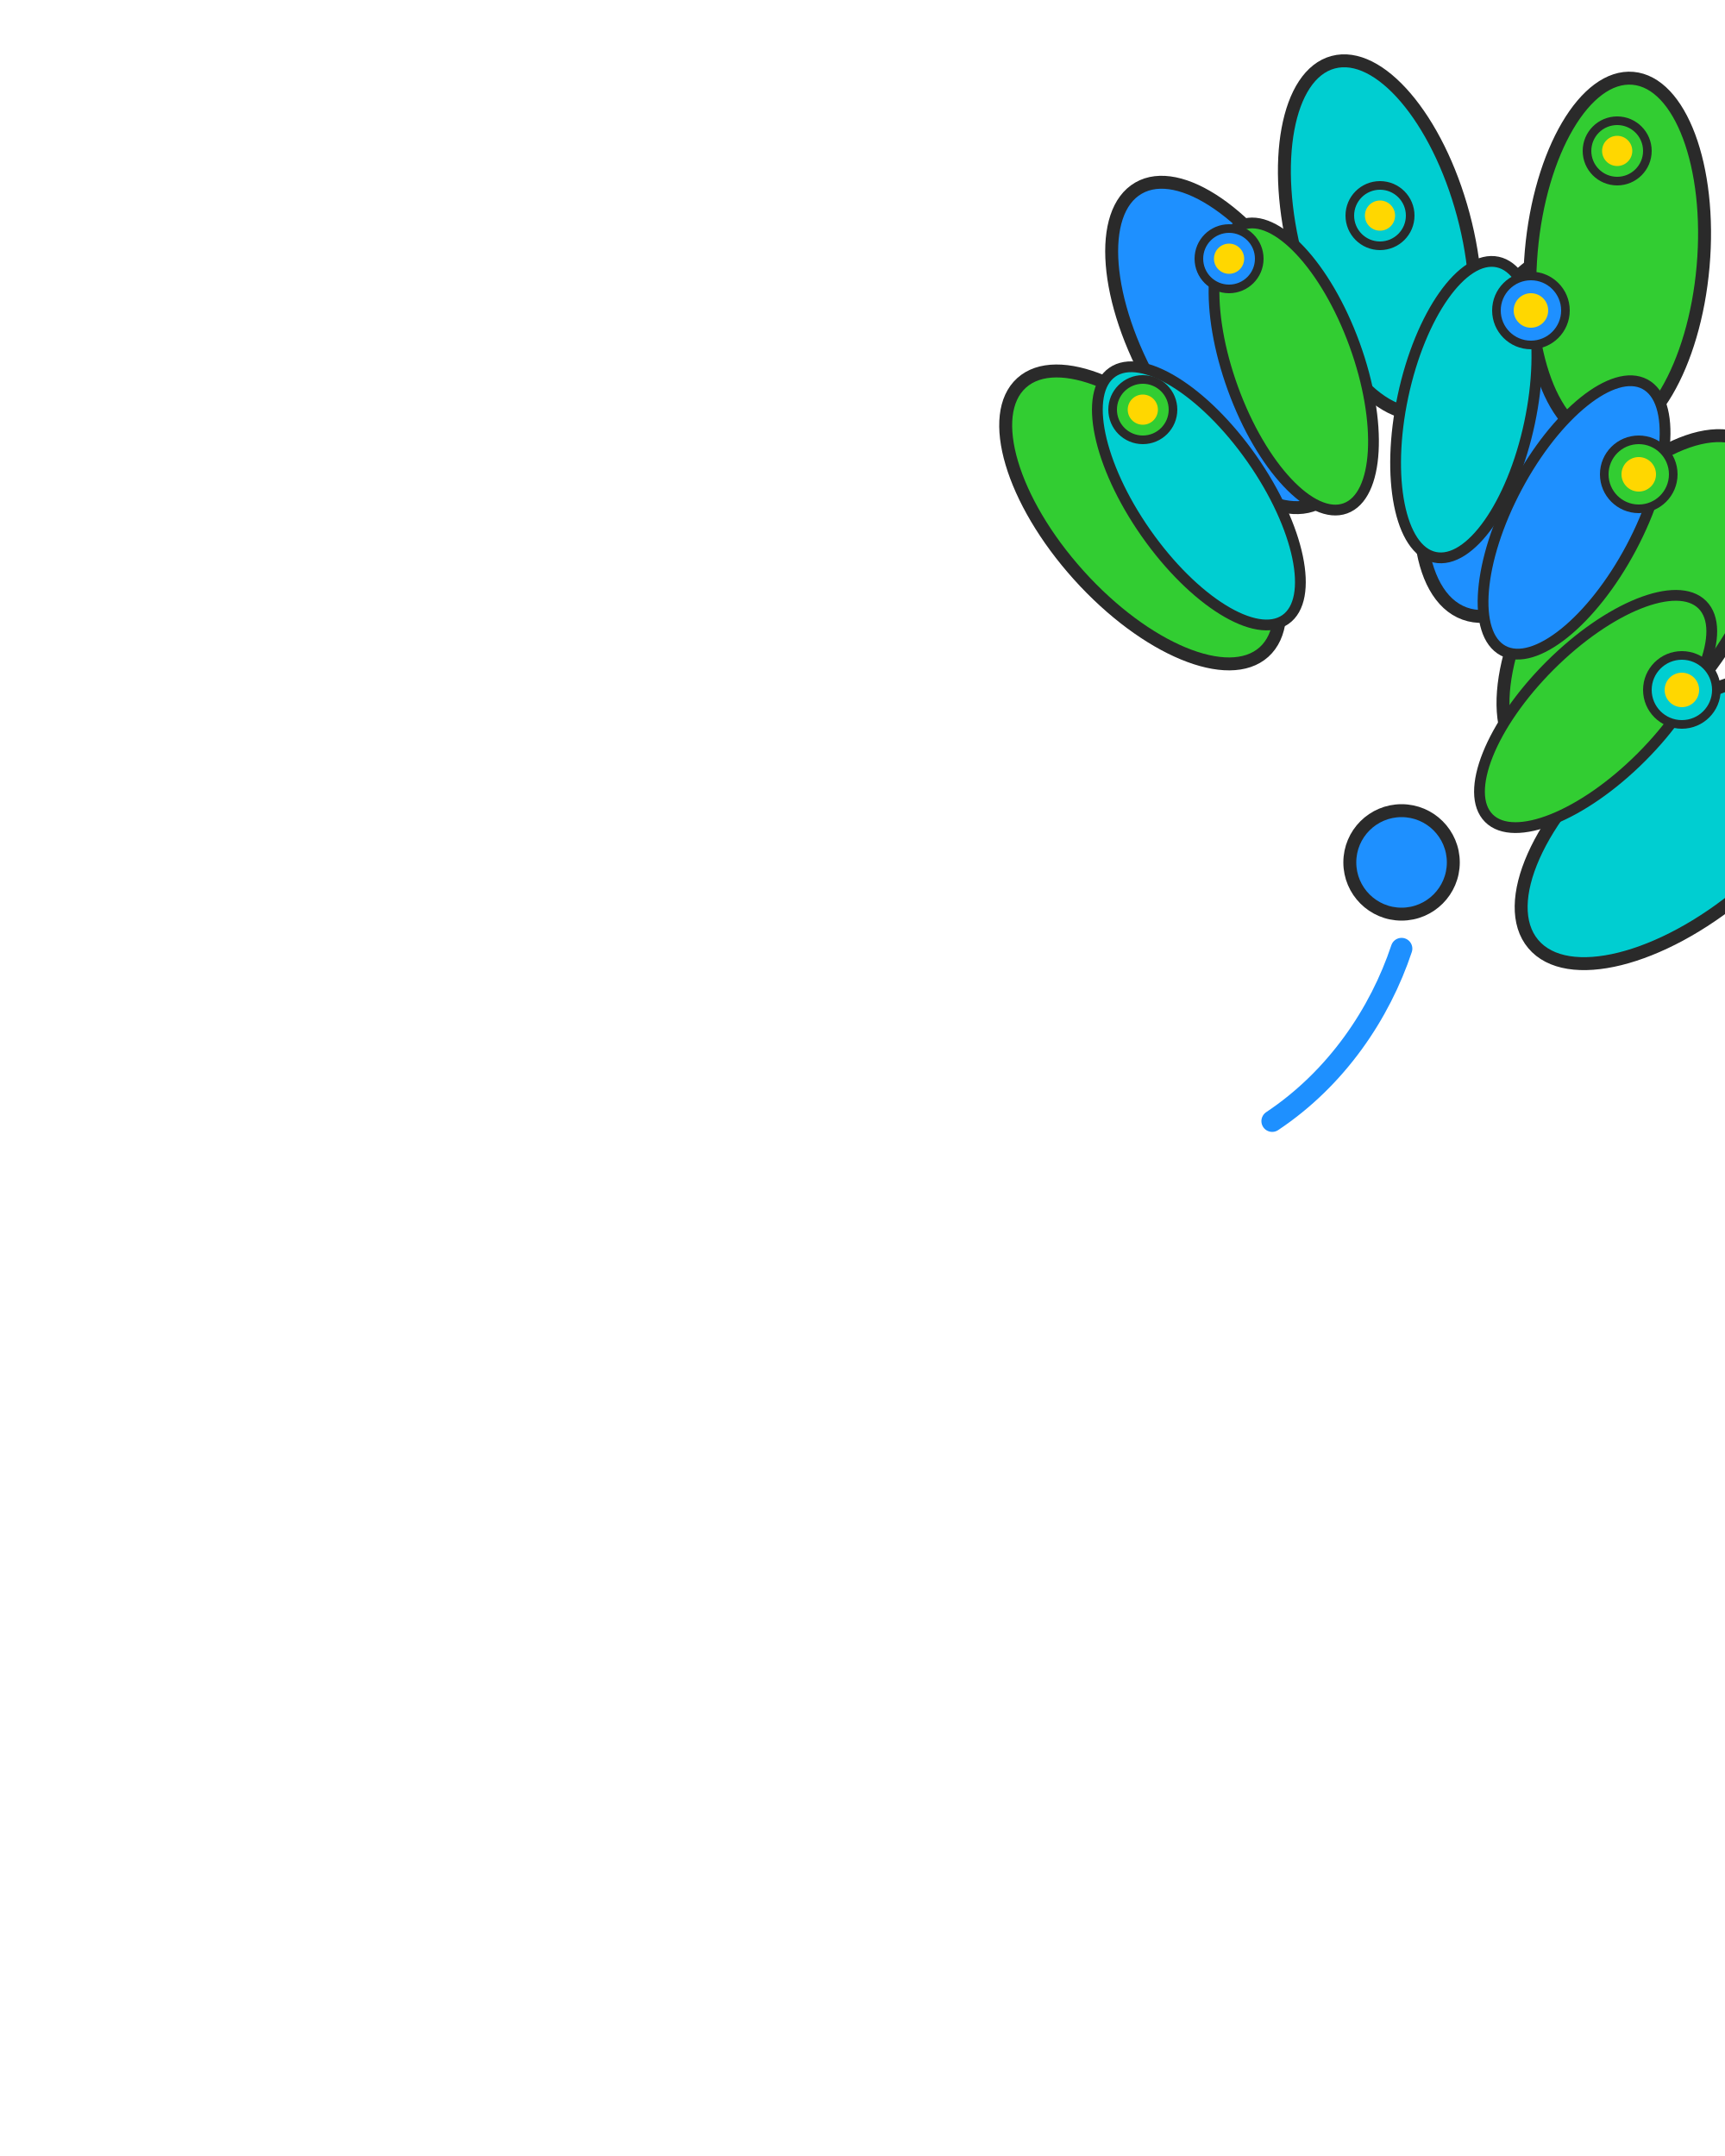
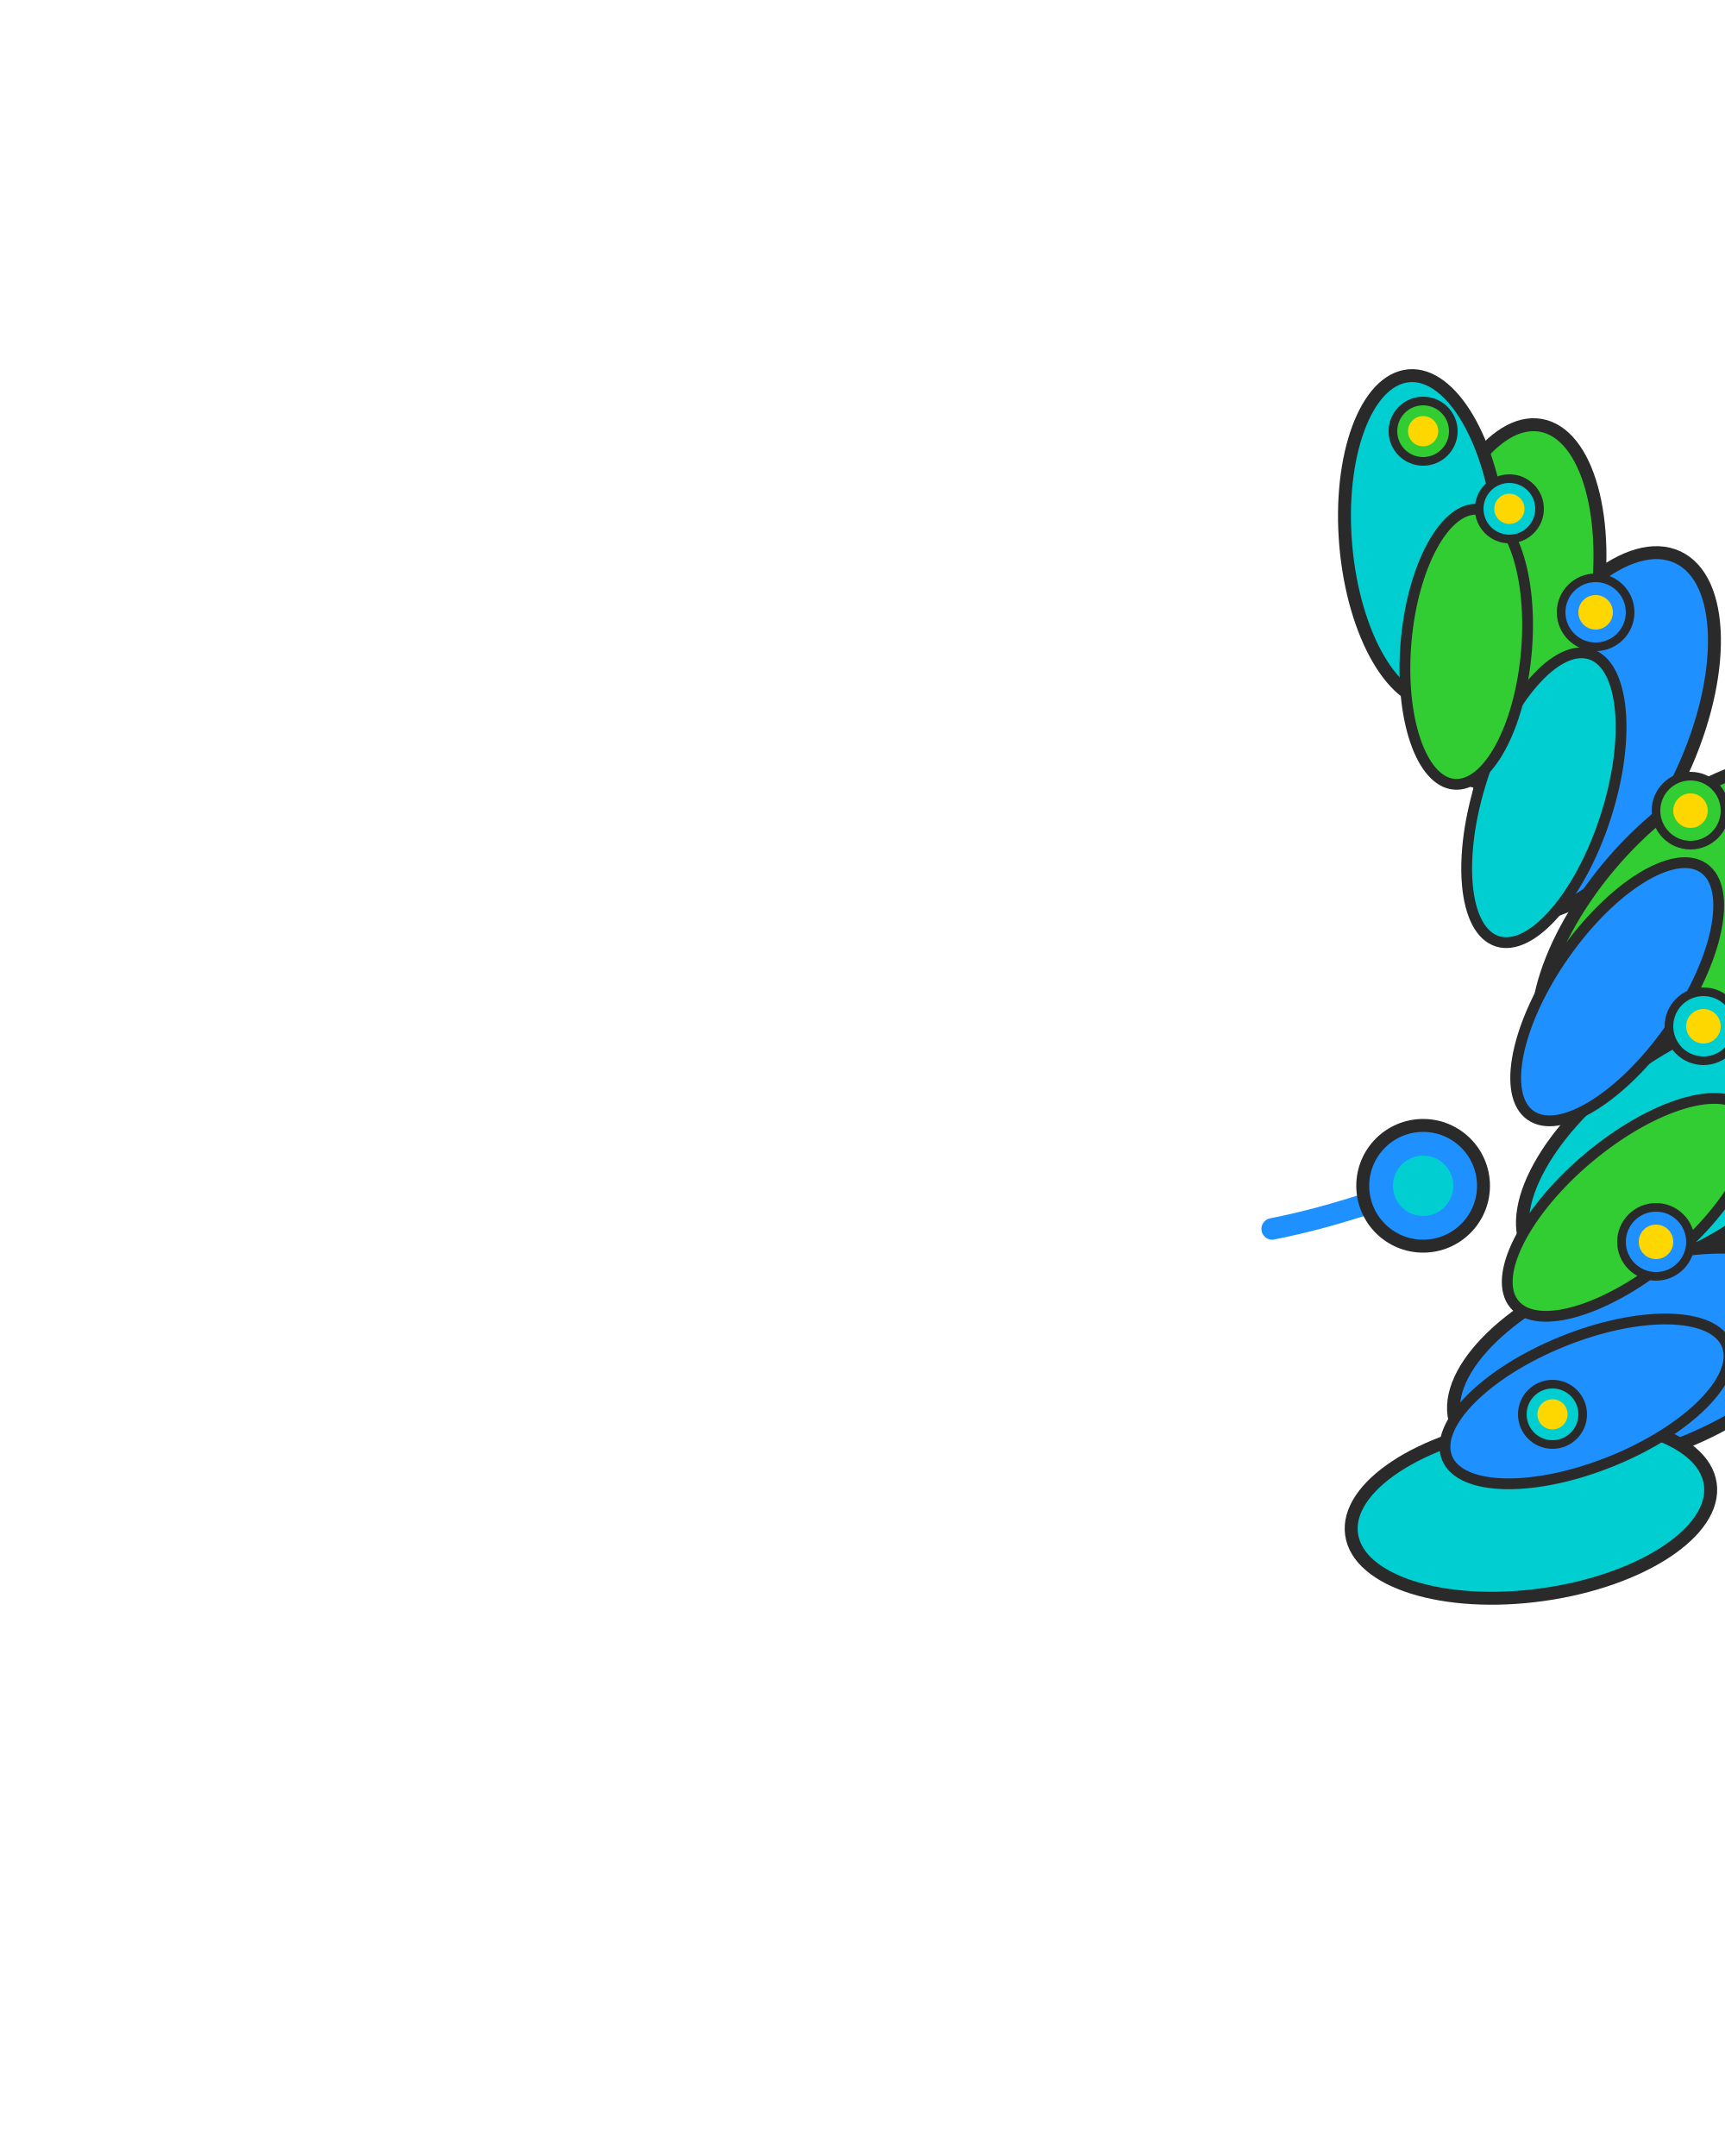
<svg xmlns="http://www.w3.org/2000/svg" viewBox="0 0 400 500">
-   <path d="M295,260 C310,250 320,235 325,220" fill="none" stroke="#1E90FF" stroke-width="5" stroke-linecap="round" />
-   <ellipse cx="355" cy="100" rx="22" ry="45" fill="#1E90FF" stroke="#2A2A2A" stroke-width="3" transform="rotate(20,355,100)" />
-   <ellipse cx="380" cy="140" rx="22" ry="45" fill="#32CD32" stroke="#2A2A2A" stroke-width="3" transform="rotate(35,380,140)" />
-   <ellipse cx="390" cy="190" rx="22" ry="45" fill="#00CED1" stroke="#2A2A2A" stroke-width="3" transform="rotate(50,390,190)" />
-   <ellipse cx="375" cy="60" rx="20" ry="42" fill="#32CD32" stroke="#2A2A2A" stroke-width="3" transform="rotate(5,375,60)" />
-   <ellipse cx="320" cy="55" rx="20" ry="42" fill="#00CED1" stroke="#2A2A2A" stroke-width="3" transform="rotate(-15,320,55)" />
-   <ellipse cx="285" cy="80" rx="20" ry="42" fill="#1E90FF" stroke="#2A2A2A" stroke-width="3" transform="rotate(-30,285,80)" />
-   <ellipse cx="265" cy="120" rx="20" ry="42" fill="#32CD32" stroke="#2A2A2A" stroke-width="3" transform="rotate(-42,265,120)" />
-   <ellipse cx="340" cy="95" rx="15" ry="35" fill="#00CED1" stroke="#2A2A2A" stroke-width="2.5" transform="rotate(12,340,95)" />
-   <ellipse cx="365" cy="120" rx="15" ry="35" fill="#1E90FF" stroke="#2A2A2A" stroke-width="2.5" transform="rotate(28,365,120)" />
-   <ellipse cx="370" cy="165" rx="15" ry="35" fill="#32CD32" stroke="#2A2A2A" stroke-width="2.5" transform="rotate(45,370,165)" />
-   <ellipse cx="300" cy="85" rx="15" ry="35" fill="#32CD32" stroke="#2A2A2A" stroke-width="2.5" transform="rotate(-20,300,85)" />
-   <ellipse cx="278" cy="115" rx="15" ry="35" fill="#00CED1" stroke="#2A2A2A" stroke-width="2.5" transform="rotate(-35,278,115)" />
-   <circle cx="355" cy="72" r="8" fill="#1E90FF" stroke="#2A2A2A" stroke-width="2" />
-   <circle cx="355" cy="72" r="4" fill="#FFD700" />
-   <circle cx="380" cy="110" r="8" fill="#32CD32" stroke="#2A2A2A" stroke-width="2" />
-   <circle cx="380" cy="110" r="4" fill="#FFD700" />
-   <circle cx="390" cy="160" r="8" fill="#00CED1" stroke="#2A2A2A" stroke-width="2" />
-   <circle cx="390" cy="160" r="4" fill="#FFD700" />
-   <circle cx="320" cy="50" r="7" fill="#00CED1" stroke="#2A2A2A" stroke-width="2" />
-   <circle cx="320" cy="50" r="3.5" fill="#FFD700" />
-   <circle cx="285" cy="60" r="7" fill="#1E90FF" stroke="#2A2A2A" stroke-width="2" />
-   <circle cx="285" cy="60" r="3.5" fill="#FFD700" />
-   <circle cx="265" cy="95" r="7" fill="#32CD32" stroke="#2A2A2A" stroke-width="2" />
-   <circle cx="265" cy="95" r="3.5" fill="#FFD700" />
-   <circle cx="375" cy="35" r="7" fill="#32CD32" stroke="#2A2A2A" stroke-width="2" />
-   <circle cx="375" cy="35" r="3.5" fill="#FFD700" />
-   <circle cx="325" cy="200" r="12" fill="#1E90FF" stroke="#2A2A2A" stroke-width="3" />
+   <ellipse cx="370" cy="170" rx="22" ry="45" fill="#1E90FF" stroke="#2A2A2A" stroke-width="3" transform="rotate(25,370,170)" />
+   <ellipse cx="390" cy="215" rx="22" ry="45" fill="#32CD32" stroke="#2A2A2A" stroke-width="3" transform="rotate(40,390,215)" />
+   <ellipse cx="392" cy="265" rx="22" ry="45" fill="#00CED1" stroke="#2A2A2A" stroke-width="3" transform="rotate(55,392,265)" />
+   <ellipse cx="380" cy="315" rx="22" ry="45" fill="#1E90FF" stroke="#2A2A2A" stroke-width="3" transform="rotate(70,380,315)" />
+   <ellipse cx="350" cy="140" rx="20" ry="42" fill="#32CD32" stroke="#2A2A2A" stroke-width="3" transform="rotate(10,350,140)" />
+   <ellipse cx="355" cy="350" rx="20" ry="42" fill="#00CED1" stroke="#2A2A2A" stroke-width="3" transform="rotate(82,355,350)" />
+   <ellipse cx="330" cy="125" rx="18" ry="38" fill="#00CED1" stroke="#2A2A2A" stroke-width="3" transform="rotate(-5,330,125)" />
+   <ellipse cx="358" cy="185" rx="15" ry="35" fill="#00CED1" stroke="#2A2A2A" stroke-width="2.5" transform="rotate(18,358,185)" />
+   <ellipse cx="375" cy="230" rx="15" ry="35" fill="#1E90FF" stroke="#2A2A2A" stroke-width="2.5" transform="rotate(35,375,230)" />
+   <ellipse cx="378" cy="280" rx="15" ry="35" fill="#32CD32" stroke="#2A2A2A" stroke-width="2.5" transform="rotate(50,378,280)" />
+   <ellipse cx="368" cy="325" rx="15" ry="35" fill="#1E90FF" stroke="#2A2A2A" stroke-width="2.5" transform="rotate(68,368,325)" />
+   <ellipse cx="340" cy="150" rx="14" ry="32" fill="#32CD32" stroke="#2A2A2A" stroke-width="2.5" transform="rotate(5,340,150)" />
+   <circle cx="370" cy="142" r="8" fill="#1E90FF" stroke="#2A2A2A" stroke-width="2" />
+   <circle cx="370" cy="142" r="4" fill="#FFD700" />
+   <circle cx="392" cy="188" r="8" fill="#32CD32" stroke="#2A2A2A" stroke-width="2" />
+   <circle cx="392" cy="188" r="4" fill="#FFD700" />
+   <circle cx="395" cy="238" r="8" fill="#00CED1" stroke="#2A2A2A" stroke-width="2" />
+   <circle cx="395" cy="238" r="4" fill="#FFD700" />
+   <circle cx="384" cy="288" r="8" fill="#1E90FF" stroke="#2A2A2A" stroke-width="2" />
+   <circle cx="384" cy="288" r="4" fill="#FFD700" />
+   <circle cx="350" cy="118" r="7" fill="#00CED1" stroke="#2A2A2A" stroke-width="2" />
+   <circle cx="350" cy="118" r="3.5" fill="#FFD700" />
+   <circle cx="330" cy="100" r="7" fill="#32CD32" stroke="#2A2A2A" stroke-width="2" />
+   <circle cx="330" cy="100" r="3.5" fill="#FFD700" />
+   <circle cx="360" cy="328" r="7" fill="#00CED1" stroke="#2A2A2A" stroke-width="2" />
+   <circle cx="360" cy="328" r="3.5" fill="#FFD700" />
+   <path d="M295,285 C310,282 320,278 330,275" fill="none" stroke="#1E90FF" stroke-width="5" stroke-linecap="round" />
+   <circle cx="330" cy="275" r="14" fill="#1E90FF" stroke="#2A2A2A" stroke-width="3" />
+   <circle cx="330" cy="275" r="7" fill="#00CED1" />
</svg>
